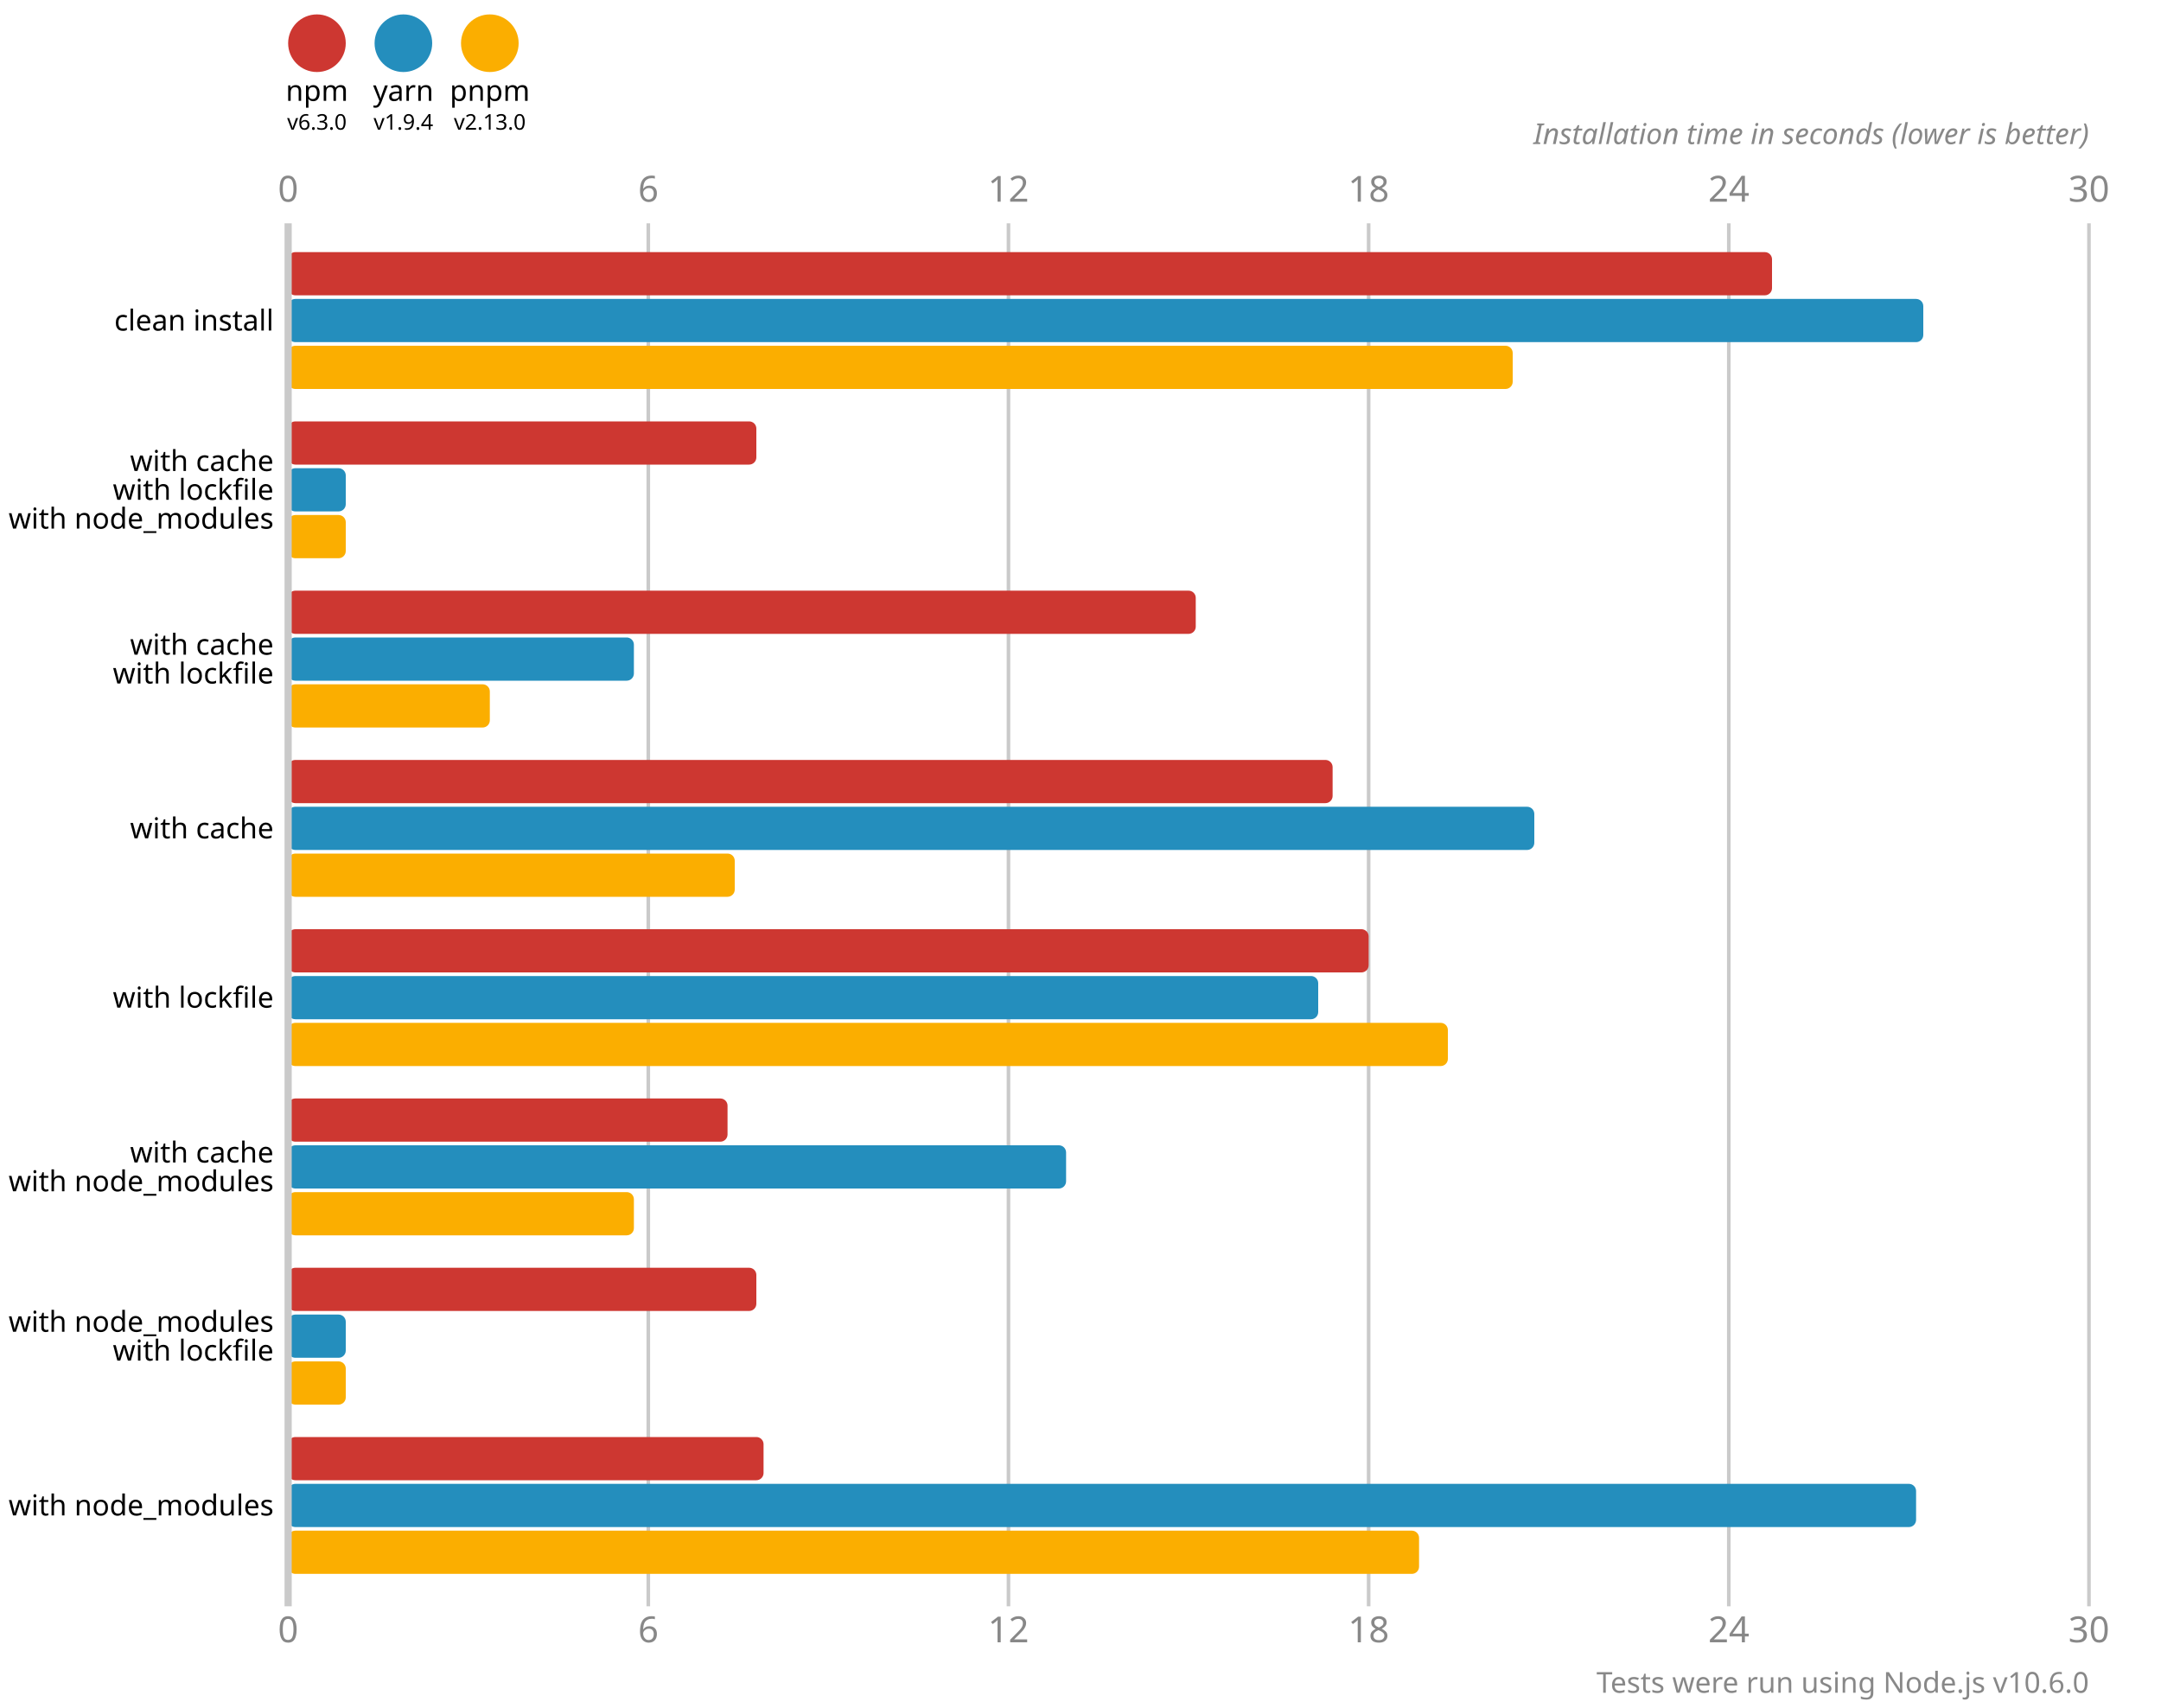
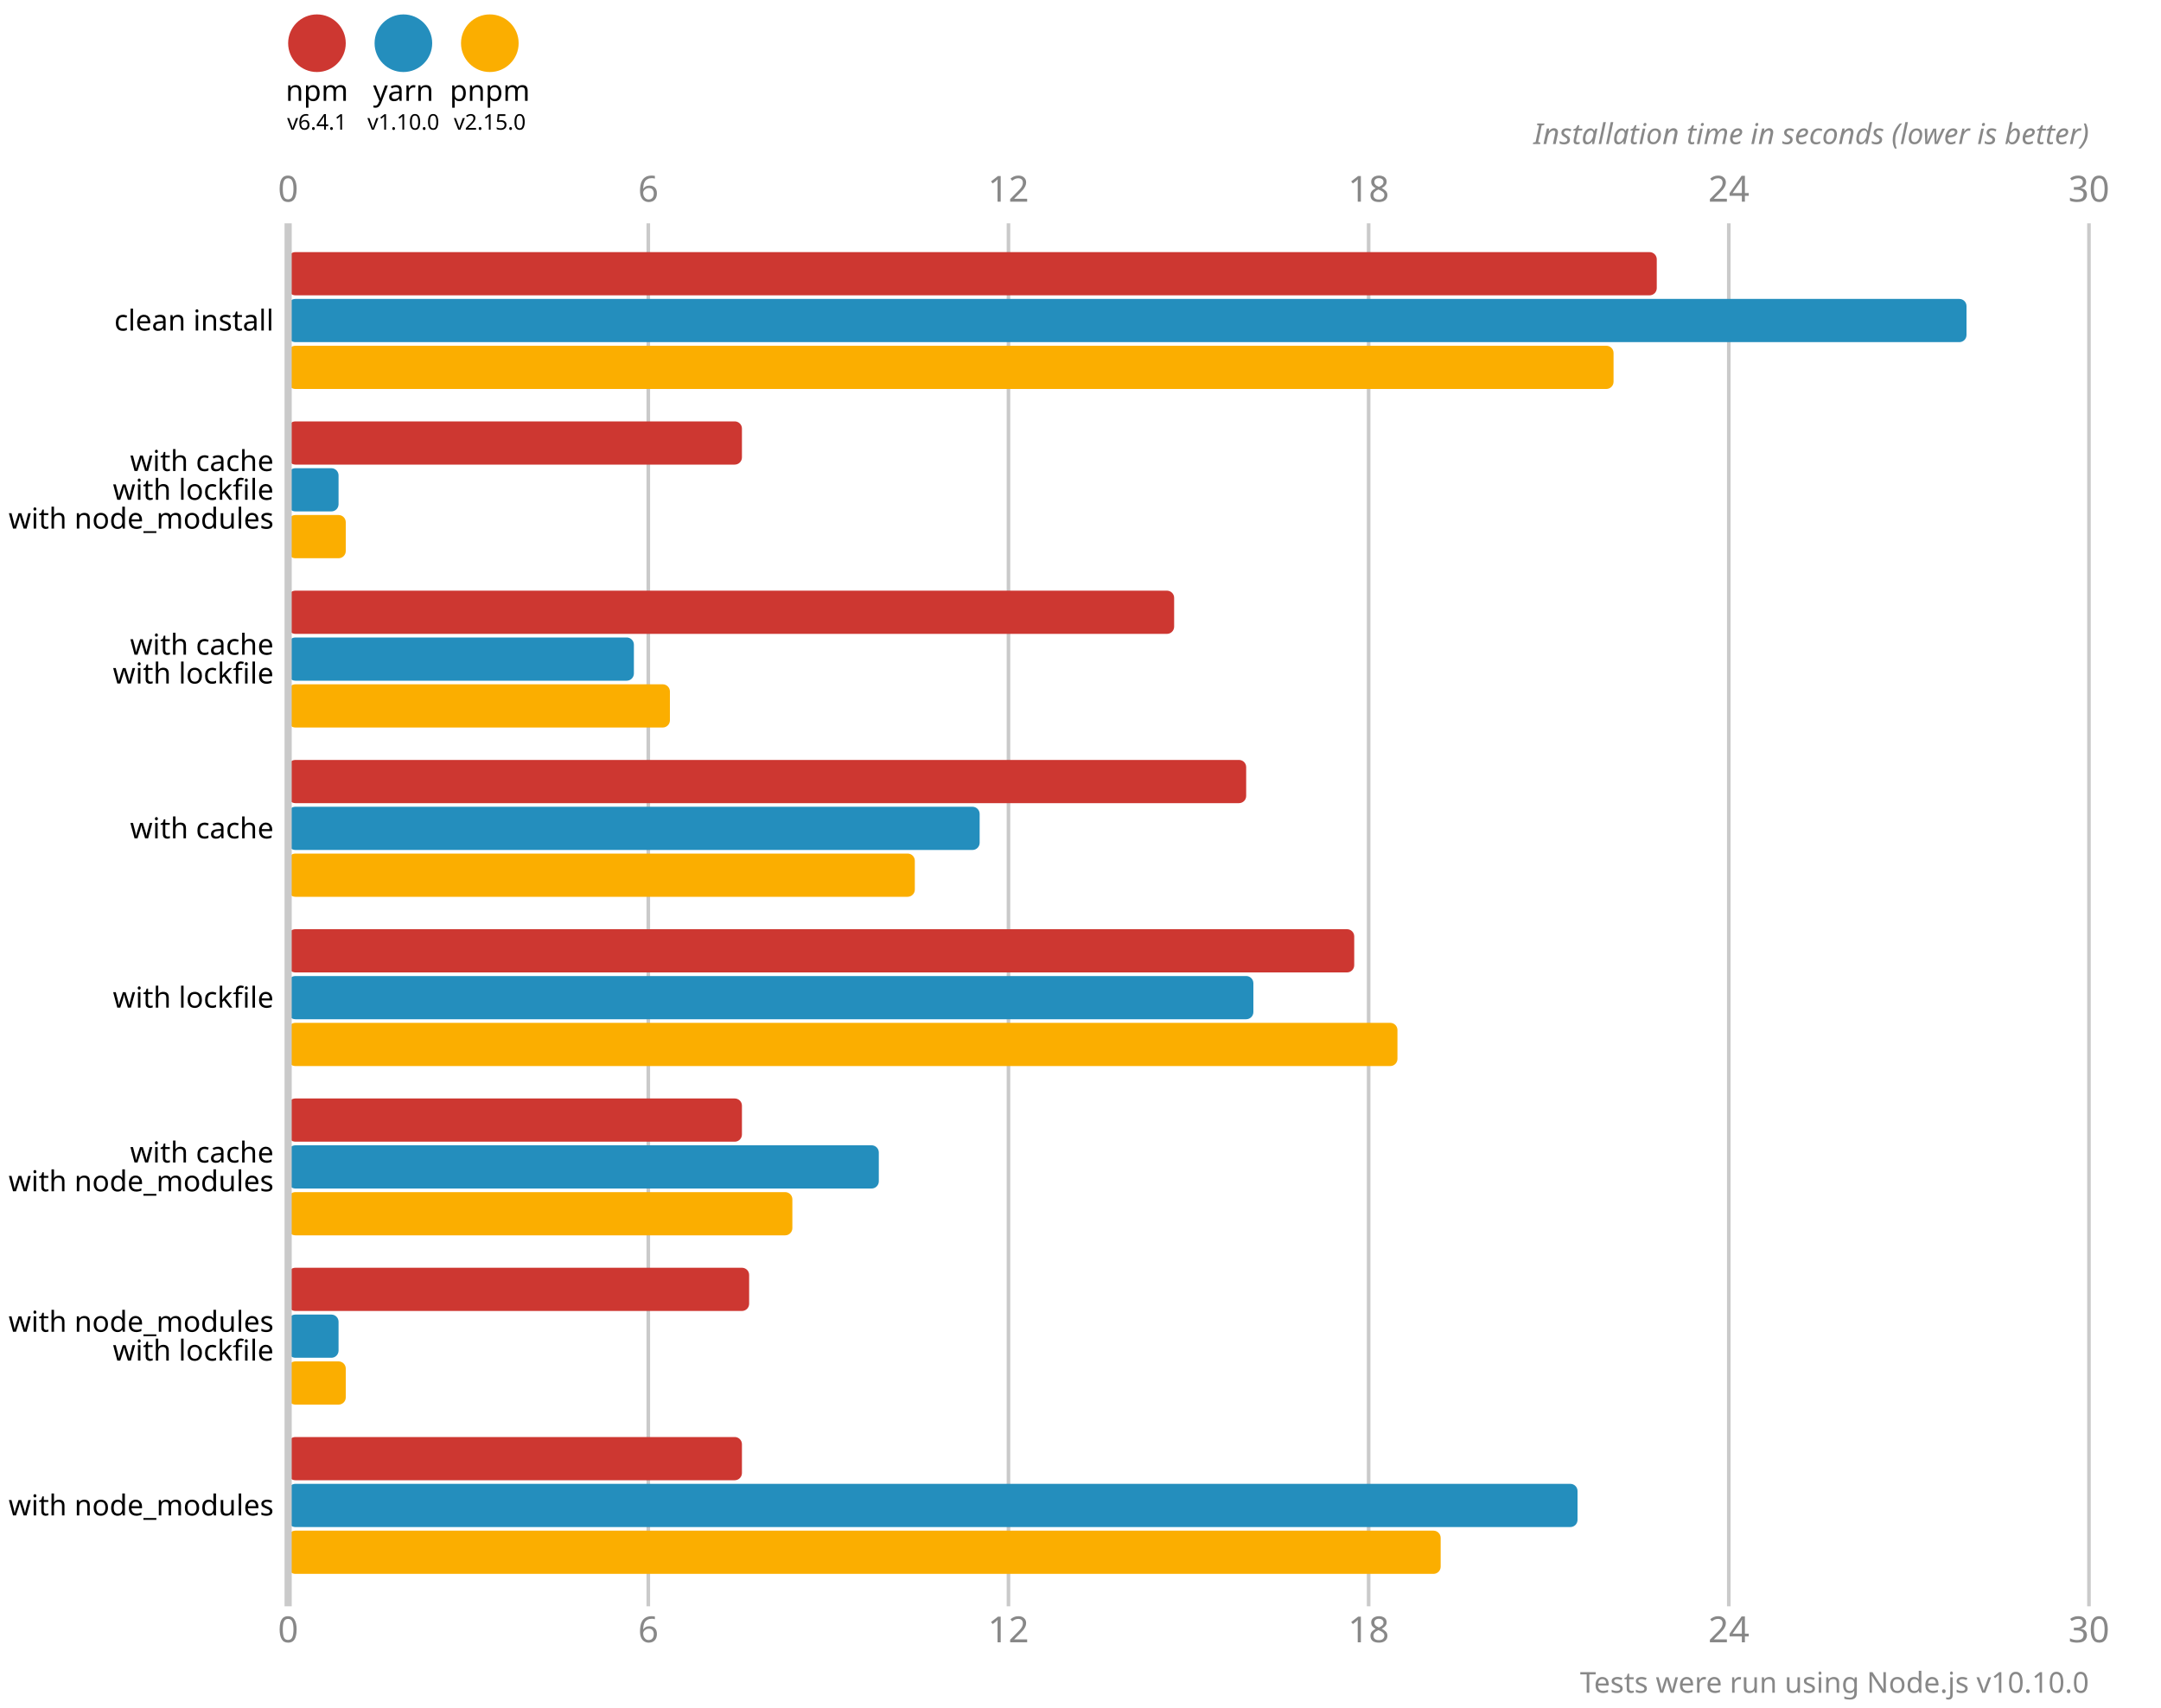
<svg xmlns="http://www.w3.org/2000/svg" version="1.1" viewBox="0 0 300 237">
  <style>
    .font { font-family: sans-serif; }
    .s3 { font-size: 3px; }
    .s4 { font-size: 4px; }
    .s5 { font-size: 5px; }
    .line { stroke: #cacaca; }
    .width { stroke-width: 0.5; }
    .text { fill: #888; }
  </style>
  <circle cx="44" cy="6" r="4" fill="#cd3731" />
  <text x="44" y="14" class="font s4" text-anchor="middle">npm</text>
-   <text x="44" y="18" class="font s3" text-anchor="middle">v6.3.0</text>
+   <text x="44" y="18" class="font s3" text-anchor="middle">v6.4.1</text>
  <circle cx="56" cy="6" r="4" fill="#248ebd" />
  <text x="56" y="14" class="font s4" text-anchor="middle">yarn</text>
-   <text x="56" y="18" class="font s3" text-anchor="middle">v1.9.4</text>
+   <text x="56" y="18" class="font s3" text-anchor="middle">v1.10.0</text>
  <circle cx="68" cy="6" r="4" fill="#fbae00" />
  <text x="68" y="14" class="font s4" text-anchor="middle">pnpm</text>
-   <text x="68" y="18" class="font s3" text-anchor="middle">v2.13.0</text>
+   <text x="68" y="18" class="font s3" text-anchor="middle">v2.15.0</text>
  <text x="40" y="28" class="font s5 text" text-anchor="middle">0</text>
  <text x="40" y="228" class="font s5 text" text-anchor="middle">0</text>
  <line x1="90" y1="31" x2="90" y2="223" class="line width" />
  <text x="90" y="28" class="font s5 text" text-anchor="middle">6</text>
  <text x="90" y="228" class="font s5 text" text-anchor="middle">6</text>
  <line x1="140" y1="31" x2="140" y2="223" class="line width" />
  <text x="140" y="28" class="font s5 text" text-anchor="middle">12</text>
  <text x="140" y="228" class="font s5 text" text-anchor="middle">12</text>
  <line x1="190" y1="31" x2="190" y2="223" class="line width" />
  <text x="190" y="28" class="font s5 text" text-anchor="middle">18</text>
  <text x="190" y="228" class="font s5 text" text-anchor="middle">18</text>
  <line x1="240" y1="31" x2="240" y2="223" class="line width" />
  <text x="240" y="28" class="font s5 text" text-anchor="middle">24</text>
  <text x="240" y="228" class="font s5 text" text-anchor="middle">24</text>
  <line x1="290" y1="31" x2="290" y2="223" class="line width" />
  <text x="290" y="28" class="font s5 text" text-anchor="middle">30</text>
  <text x="290" y="228" class="font s5 text" text-anchor="middle">30</text>
  <text x="290" y="20" class="font s4 text" font-style="italic" text-anchor="end">Installation time in seconds (lower is better)</text>
-   <rect x="40" y="35" width="206" height="6" fill="#cd3731" rx="1" ry="1" />
-   <rect x="40" y="41.5" width="227" height="6" fill="#248ebd" rx="1" ry="1" />
-   <rect x="40" y="48" width="170" height="6" fill="#fbae00" rx="1" ry="1" />
-   <rect x="40" y="58.5" width="65" height="6" fill="#cd3731" rx="1" ry="1" />
-   <rect x="40" y="65" width="8" height="6" fill="#248ebd" rx="1" ry="1" />
+   <rect x="40" y="35" width="190" height="6" fill="#cd3731" rx="1" ry="1" />
+   <rect x="40" y="41.5" width="233" height="6" fill="#248ebd" rx="1" ry="1" />
+   <rect x="40" y="48" width="184" height="6" fill="#fbae00" rx="1" ry="1" />
+   <rect x="40" y="58.5" width="63" height="6" fill="#cd3731" rx="1" ry="1" />
+   <rect x="40" y="65" width="7" height="6" fill="#248ebd" rx="1" ry="1" />
  <rect x="40" y="71.5" width="8" height="6" fill="#fbae00" rx="1" ry="1" />
-   <rect x="40" y="82" width="126" height="6" fill="#cd3731" rx="1" ry="1" />
+   <rect x="40" y="82" width="123" height="6" fill="#cd3731" rx="1" ry="1" />
  <rect x="40" y="88.5" width="48" height="6" fill="#248ebd" rx="1" ry="1" />
-   <rect x="40" y="95" width="28" height="6" fill="#fbae00" rx="1" ry="1" />
-   <rect x="40" y="105.5" width="145" height="6" fill="#cd3731" rx="1" ry="1" />
-   <rect x="40" y="112" width="173" height="6" fill="#248ebd" rx="1" ry="1" />
-   <rect x="40" y="118.5" width="62" height="6" fill="#fbae00" rx="1" ry="1" />
-   <rect x="40" y="129" width="150" height="6" fill="#cd3731" rx="1" ry="1" />
-   <rect x="40" y="135.5" width="143" height="6" fill="#248ebd" rx="1" ry="1" />
-   <rect x="40" y="142" width="161" height="6" fill="#fbae00" rx="1" ry="1" />
-   <rect x="40" y="152.5" width="61" height="6" fill="#cd3731" rx="1" ry="1" />
-   <rect x="40" y="159" width="108" height="6" fill="#248ebd" rx="1" ry="1" />
-   <rect x="40" y="165.5" width="48" height="6" fill="#fbae00" rx="1" ry="1" />
-   <rect x="40" y="176" width="65" height="6" fill="#cd3731" rx="1" ry="1" />
-   <rect x="40" y="182.5" width="8" height="6" fill="#248ebd" rx="1" ry="1" />
+   <rect x="40" y="95" width="53" height="6" fill="#fbae00" rx="1" ry="1" />
+   <rect x="40" y="105.5" width="133" height="6" fill="#cd3731" rx="1" ry="1" />
+   <rect x="40" y="112" width="96" height="6" fill="#248ebd" rx="1" ry="1" />
+   <rect x="40" y="118.5" width="87" height="6" fill="#fbae00" rx="1" ry="1" />
+   <rect x="40" y="129" width="148" height="6" fill="#cd3731" rx="1" ry="1" />
+   <rect x="40" y="135.5" width="134" height="6" fill="#248ebd" rx="1" ry="1" />
+   <rect x="40" y="142" width="154" height="6" fill="#fbae00" rx="1" ry="1" />
+   <rect x="40" y="152.5" width="63" height="6" fill="#cd3731" rx="1" ry="1" />
+   <rect x="40" y="159" width="82" height="6" fill="#248ebd" rx="1" ry="1" />
+   <rect x="40" y="165.5" width="70" height="6" fill="#fbae00" rx="1" ry="1" />
+   <rect x="40" y="176" width="64" height="6" fill="#cd3731" rx="1" ry="1" />
+   <rect x="40" y="182.5" width="7" height="6" fill="#248ebd" rx="1" ry="1" />
  <rect x="40" y="189" width="8" height="6" fill="#fbae00" rx="1" ry="1" />
-   <rect x="40" y="199.5" width="66" height="6" fill="#cd3731" rx="1" ry="1" />
-   <rect x="40" y="206" width="226" height="6" fill="#248ebd" rx="1" ry="1" />
-   <rect x="40" y="212.5" width="157" height="6" fill="#fbae00" rx="1" ry="1" />
+   <rect x="40" y="199.5" width="63" height="6" fill="#cd3731" rx="1" ry="1" />
+   <rect x="40" y="206" width="179" height="6" fill="#248ebd" rx="1" ry="1" />
+   <rect x="40" y="212.5" width="160" height="6" fill="#fbae00" rx="1" ry="1" />
  <line x1="40" y1="31" x2="40" y2="223" class="line" />
  <text x="38" y="44.5" class="font s4" dominant-baseline="middle" text-anchor="end">clean install</text>
  <text x="38" y="64" class="font s4" dominant-baseline="middle" text-anchor="end">with cache</text>
  <text x="38" y="68" class="font s4" dominant-baseline="middle" text-anchor="end">with lockfile</text>
  <text x="38" y="72" class="font s4" dominant-baseline="middle" text-anchor="end">with node_modules</text>
  <text x="38" y="89.5" class="font s4" dominant-baseline="middle" text-anchor="end">with cache</text>
  <text x="38" y="93.5" class="font s4" dominant-baseline="middle" text-anchor="end">with lockfile</text>
  <text x="38" y="115" class="font s4" dominant-baseline="middle" text-anchor="end">with cache</text>
  <text x="38" y="138.5" class="font s4" dominant-baseline="middle" text-anchor="end">with lockfile</text>
  <text x="38" y="160" class="font s4" dominant-baseline="middle" text-anchor="end">with cache</text>
  <text x="38" y="164" class="font s4" dominant-baseline="middle" text-anchor="end">with node_modules</text>
  <text x="38" y="183.5" class="font s4" dominant-baseline="middle" text-anchor="end">with node_modules</text>
  <text x="38" y="187.5" class="font s4" dominant-baseline="middle" text-anchor="end">with lockfile</text>
  <text x="38" y="209" class="font s4" dominant-baseline="middle" text-anchor="end">with node_modules</text>
-   <text x="290" y="235" class="font s4 text" text-anchor="end">Tests were run using Node.js v10.6.0</text>
+   <text x="290" y="235" class="font s4 text" text-anchor="end">Tests were run using Node.js v10.10.0</text>
</svg>
